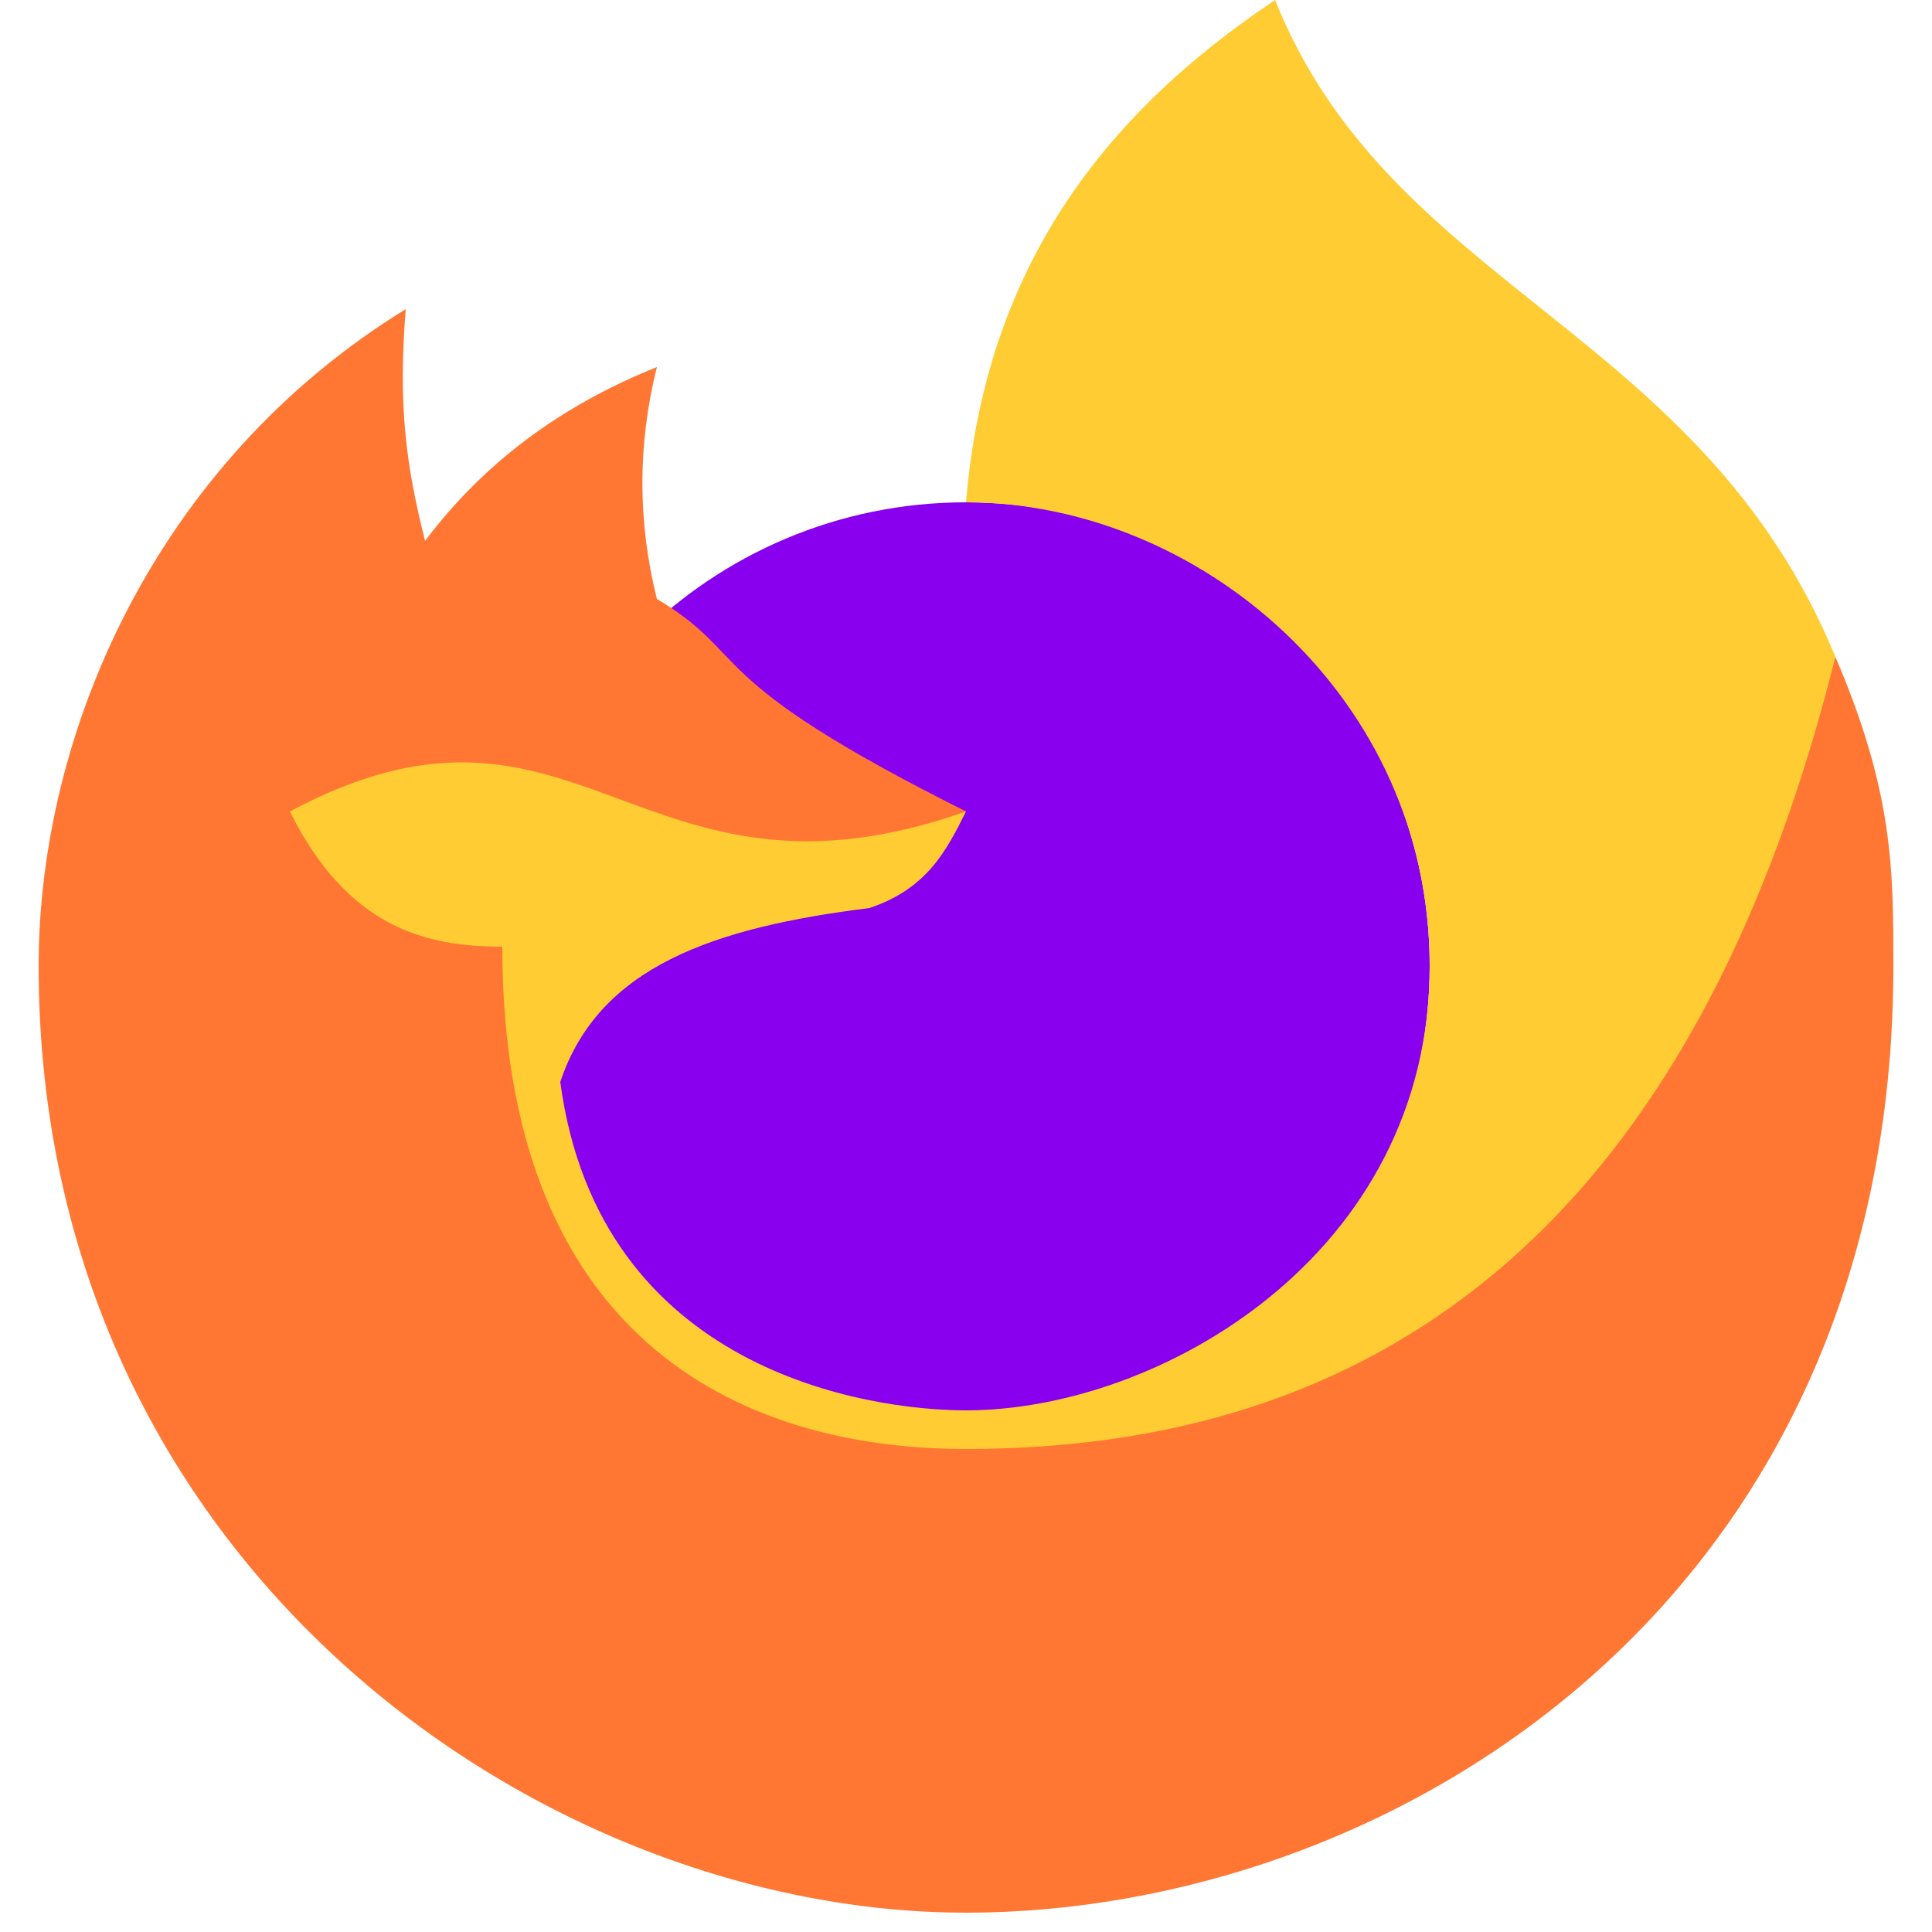
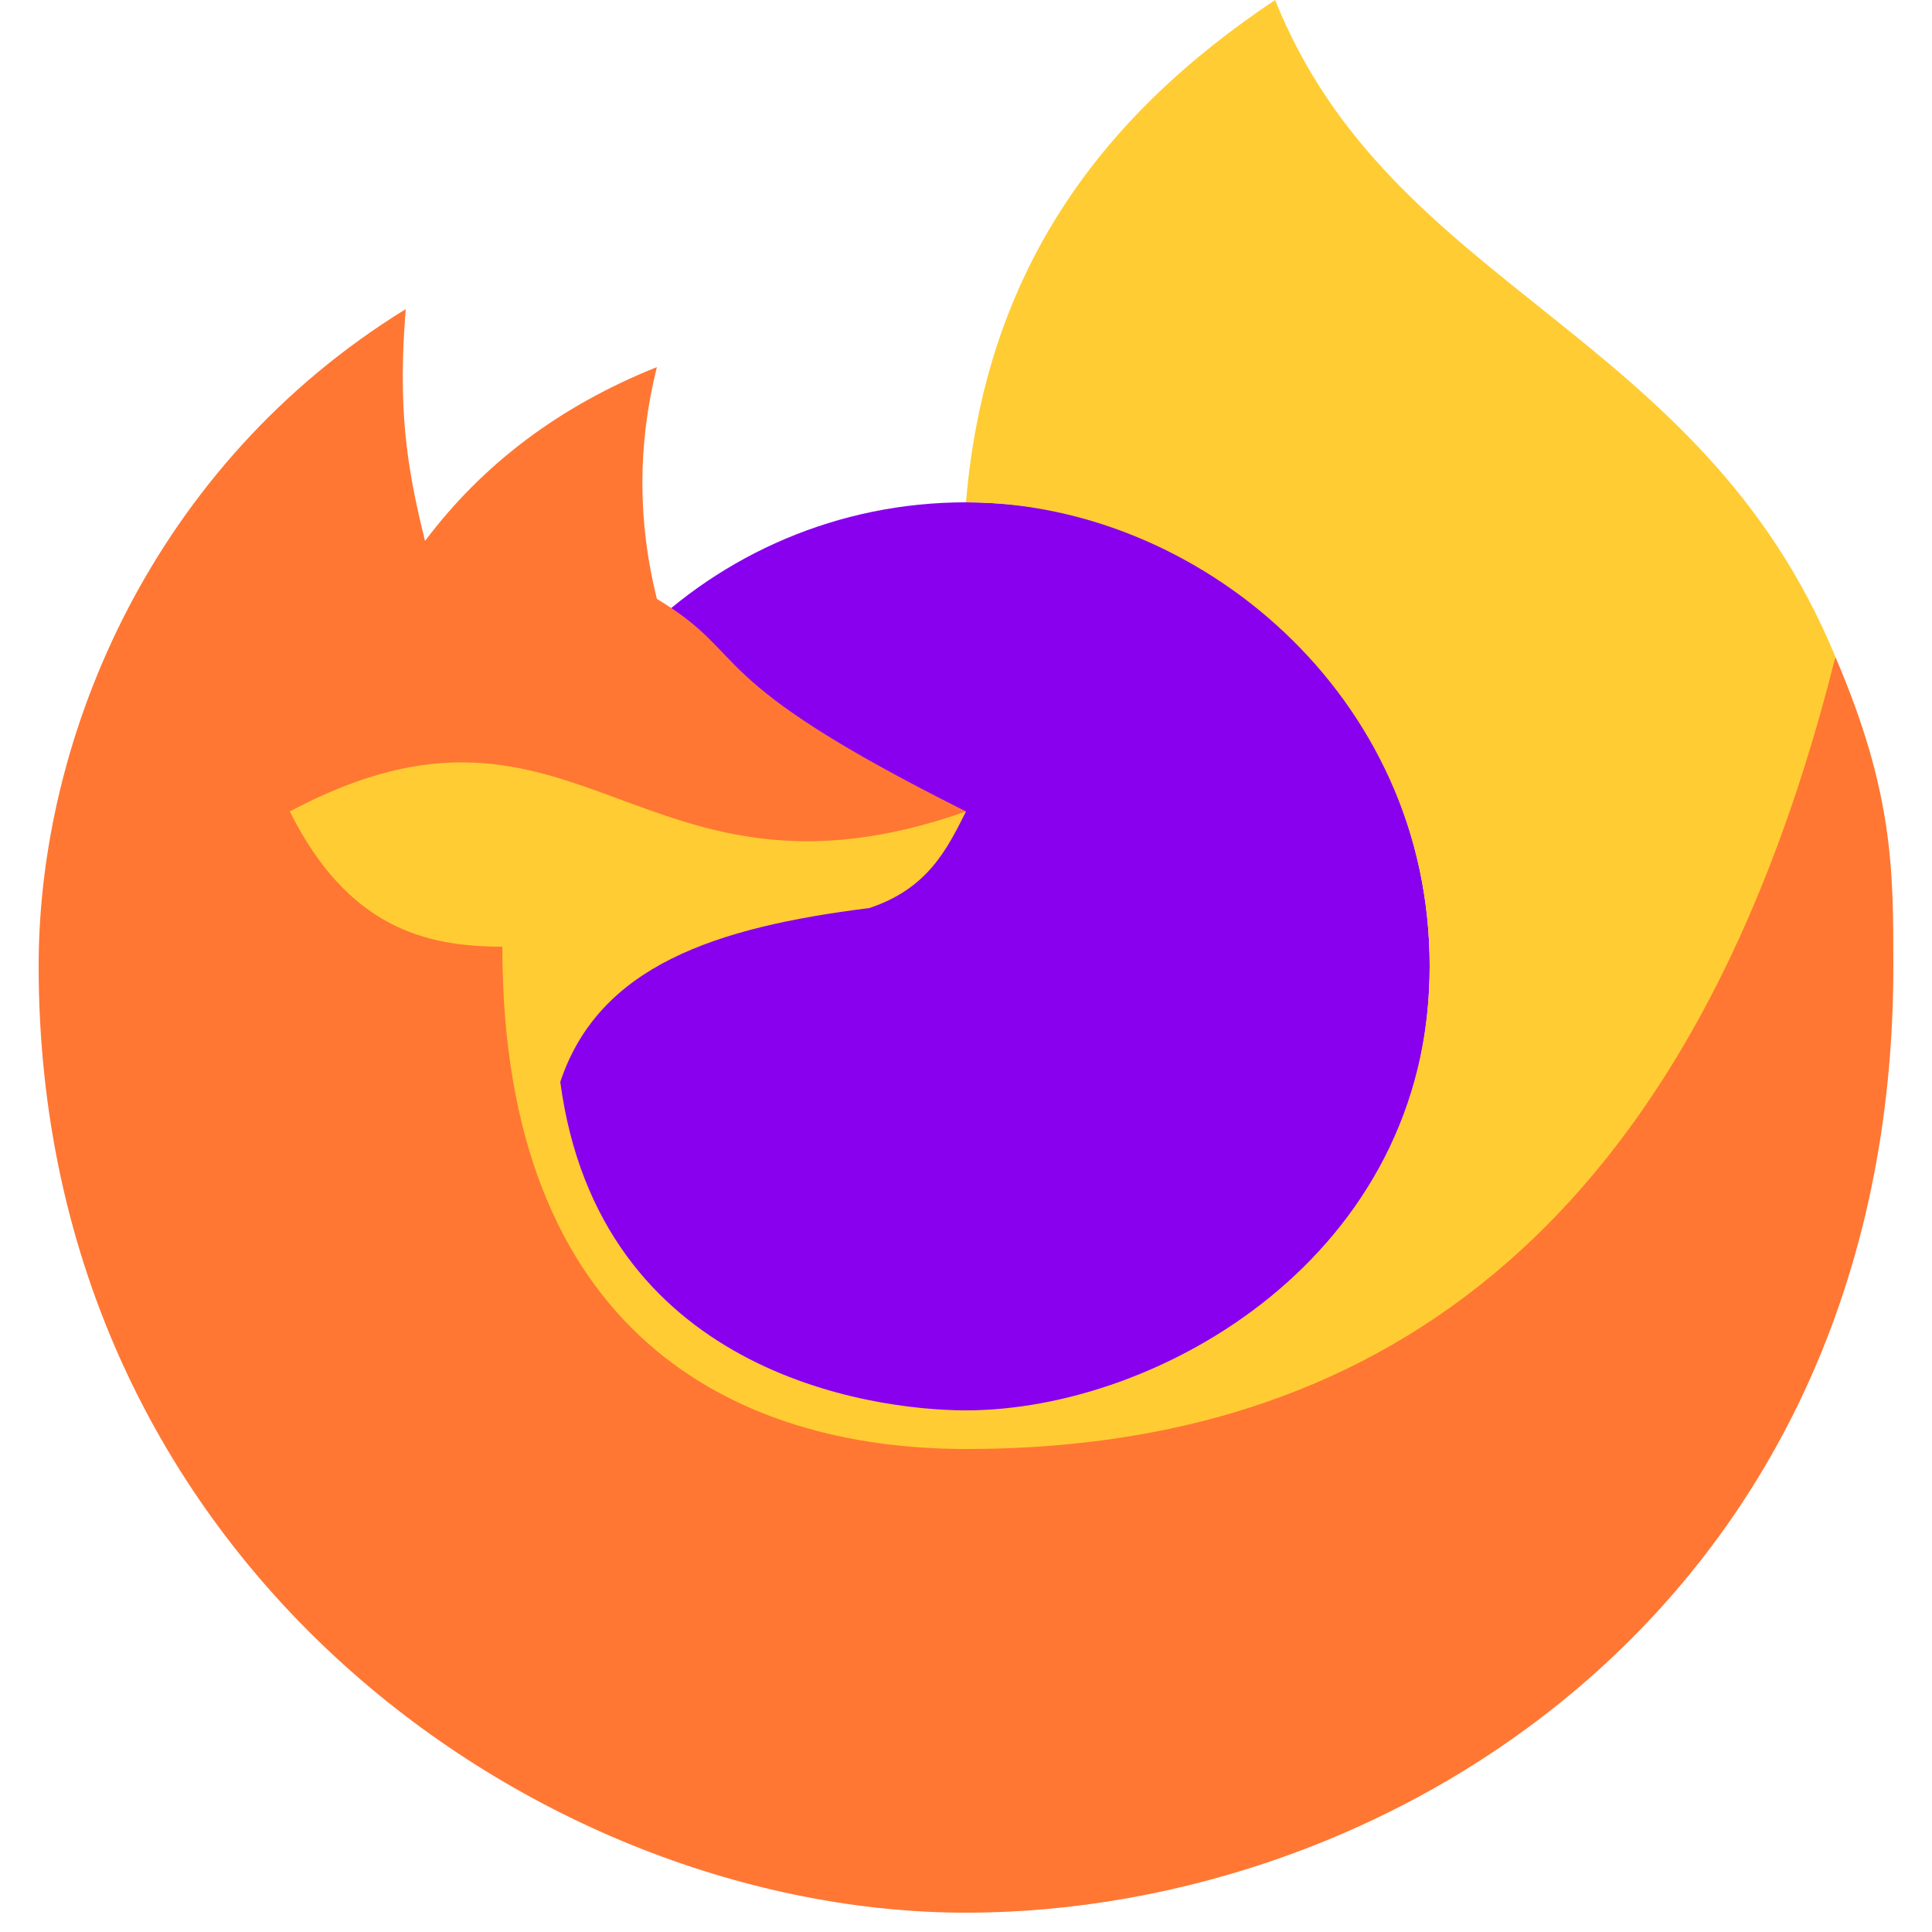
<svg xmlns="http://www.w3.org/2000/svg" version="1.1" height="100" width="100">
  <ellipse cx="50" cy="50" rx="24" ry="24" fill="#80e" />
-   <path d="M50 42c-14-7-11-8-16-11-1-4-1-8 0-12-5 2-9 5-12 9-1-4-1.394-7-1-12C8 24 2.001 38 2 50c-.001 31 26 48.999 48 49 22 .001 48-16 48-49 0-5 0-9-3-16-9 21-23 40-45 40-8 0-23-4-23-25 7-2 16-3 23-7z" fill="#f73" />
-   <path d="M50 42c-17 6-20-8-35 0 3 6 7 7 11 7 0 20 12 26 24 26 19 0 37-9 45-41-7-17-23-19-29-34-9 6-15 14-16 26 12 0 24 10 24 24 0 14.963-14 23-24 23-5 0-19-2-21-17 2-6 8-8 16-9 3-1 4-3 5-5z" fill="#fc3" />
+   <path d="M50 42c-14-7-11-8-16-11-1-4-1-8 0-12-5 2-9 5-12 9-1-4-1.4-7-1-12C8 24 2 38 2 50c-0 31 26 49 48 49 22 0 48-16 48-49 0-5 0-9-3-16-9 21-23 40-45 40-8 0-23-4-23-25 7-2 16-3 23-7z" fill="#f73" />
+   <path d="M50 42c-17 6-20-8-35 0 3 6 7 7 11 7 0 20 12 26 24 26 19 0 37-9 45-41-7-17-23-19-29-34-9 6-15 14-16 26 12 0 24 10 24 24 0 15-14 23-24 23-5 0-19-2-21-17 2-6 8-8 16-9 3-1 4-3 5-5z" fill="#fc3" />
</svg>
